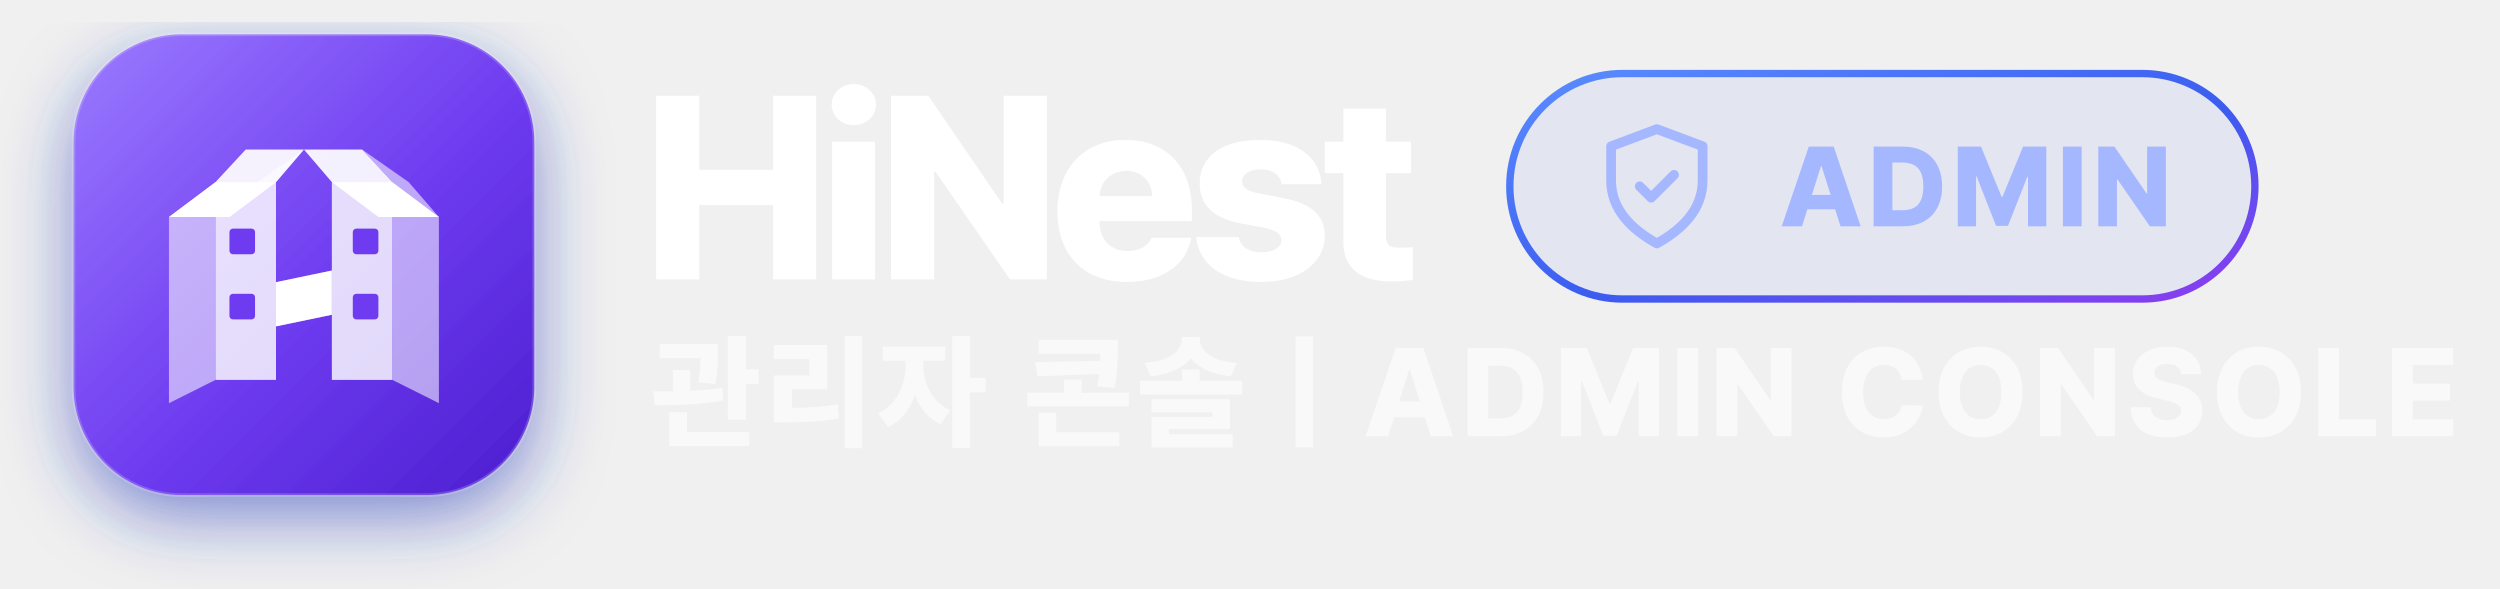
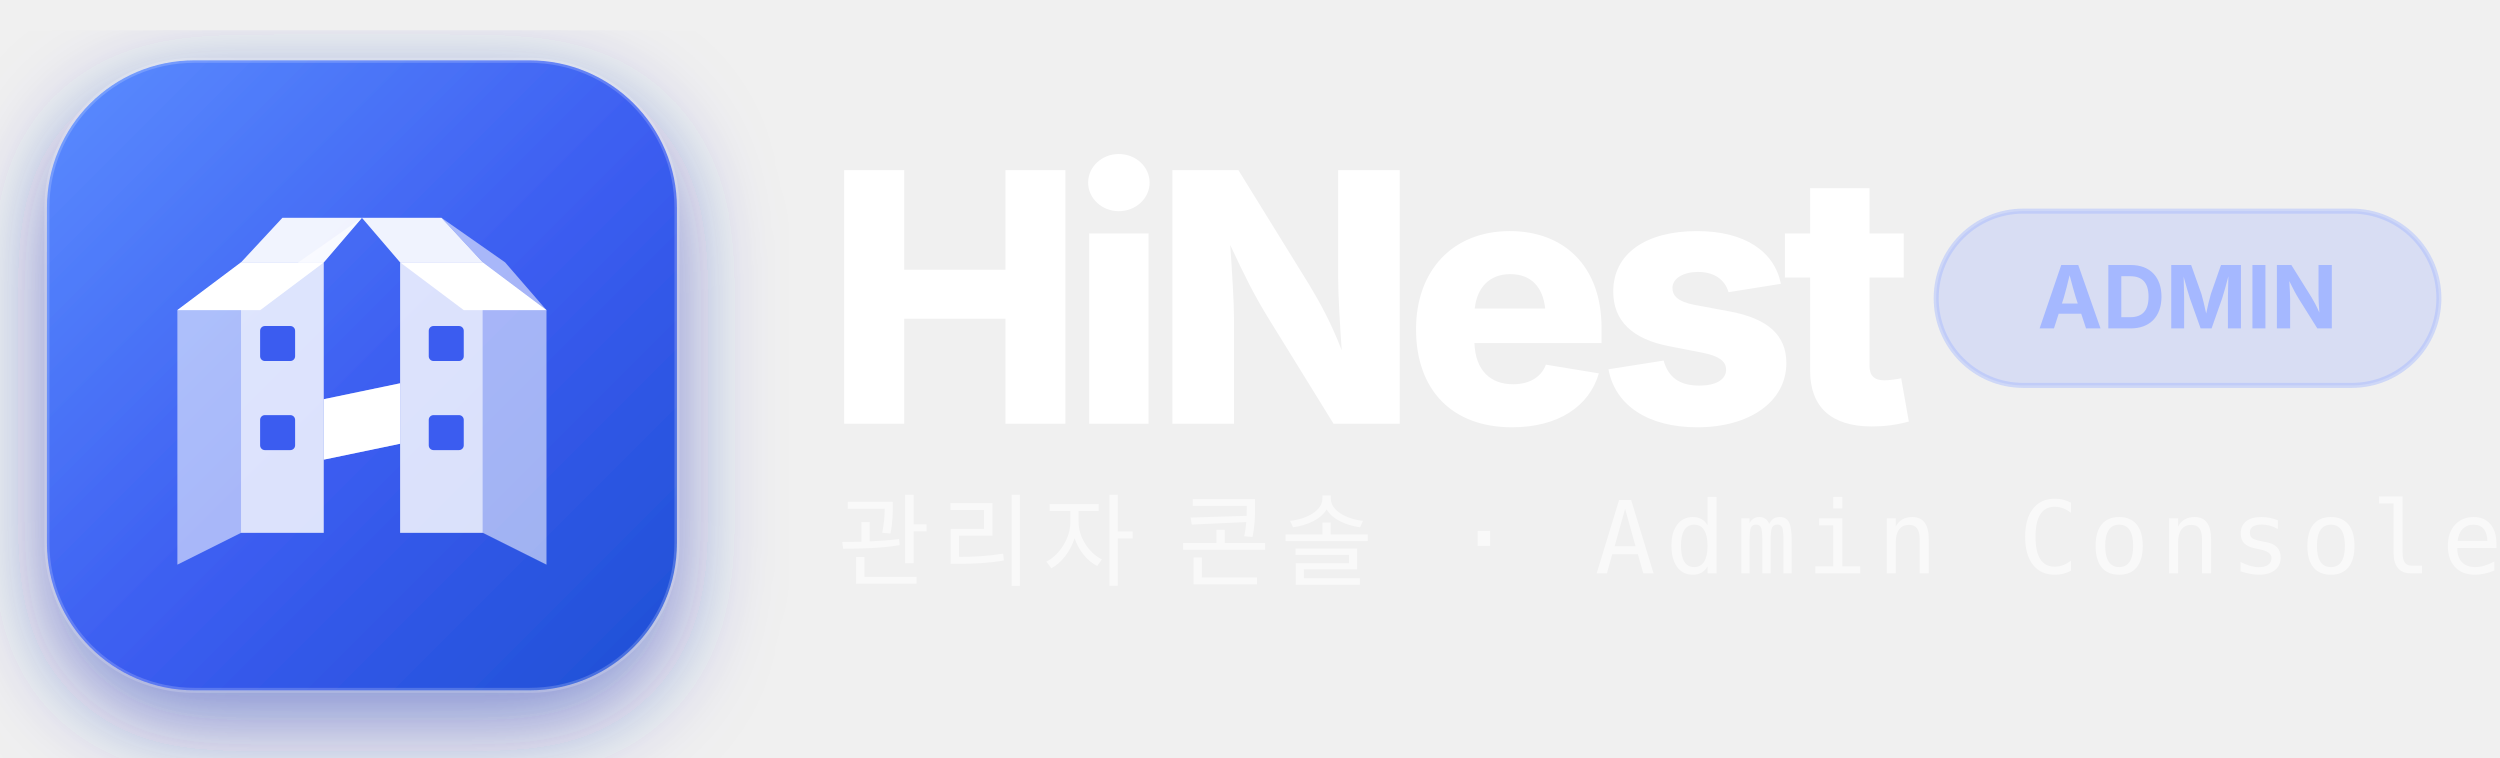
- <svg xmlns="http://www.w3.org/2000/svg" viewBox="100 122 1020 240" width="1020" height="240">
+ <svg xmlns="http://www.w3.org/2000/svg" viewBox="116 118 746 226" width="746" height="226">
  <defs>
    <linearGradient id="tile" x1="0%" y1="0%" x2="100%" y2="100%">
-       <stop offset="0%" stop-color="#9B7BFF" />
-       <stop offset="55%" stop-color="#6E3BF0" />
-       <stop offset="100%" stop-color="#4B1ECF" />
-     </linearGradient>
-     <linearGradient id="badgegrad" x1="0%" y1="0%" x2="100%" y2="100%">
      <stop offset="0%" stop-color="#5B8DFF" />
      <stop offset="55%" stop-color="#3B5CF0" />
-       <stop offset="100%" stop-color="#8F3BF0" />
+       <stop offset="100%" stop-color="#1E4FD4" />
    </linearGradient>
    <filter id="tshadow" x="-30%" y="-30%" width="160%" height="160%">
      <feDropShadow dx="0" dy="9" stdDeviation="14" flood-color="#1E37B8" flood-opacity="0.55" />
    </filter>
  </defs>
  <rect x="130" y="136" width="188" height="188" rx="44" fill="url(#tile)" filter="url(#tshadow)" />
  <rect x="130" y="136" width="188" height="188" rx="44" fill="none" stroke="#FFFFFF" stroke-opacity="0.18" stroke-width="1.5" />
  <g transform="translate(224,227.6263) scale(0.9494949)">
    <polygon points="-58,-18 -38,-33 -38,52 -58,62" fill="#FFFFFF" opacity="0.55" />
    <polygon points="-38,-33 -12,-33 -12,52 -38,52" fill="#FFFFFF" opacity="0.82" />
    <polygon points="-58,-18 -38,-33 -12,-33 -32,-18" fill="#FFFFFF" />
    <polygon points="-38,-33 -25,-47 0,-47 -12,-33" fill="#FFFFFF" opacity="0.92" />
    <polygon points="-32,-18 -12,-33 0,-47 -20,-33" fill="#FFFFFF" opacity="0.55" />
    <polygon points="-12,10 12,5 12,24 -12,29" fill="#FFFFFF" />
    <polygon points="-12,10 12,5 12,24 -12,29" fill="#FFFFFF" opacity="0.4" />
    <polygon points="38,-33 58,-18 58,62 38,52" fill="#FFFFFF" opacity="0.55" />
    <polygon points="12,-33 38,-33 38,52 12,52" fill="#FFFFFF" opacity="0.82" />
    <polygon points="38,-33 58,-18 32,-18 12,-33" fill="#FFFFFF" />
    <polygon points="12,-33 38,-33 25,-47 0,-47" fill="#FFFFFF" opacity="0.92" />
    <polygon points="38,-33 58,-18 45,-33 25,-47" fill="#FFFFFF" opacity="0.55" />
-     <rect x="-32" y="-13" width="11" height="11" fill="#6E3BF0" rx="1.5" />
-     <rect x="-32" y="15" width="11" height="11" fill="#6E3BF0" rx="1.5" />
-     <rect x="21" y="-13" width="11" height="11" fill="#6E3BF0" rx="1.5" />
-     <rect x="21" y="15" width="11" height="11" fill="#6E3BF0" rx="1.5" />
+     <rect x="-32" y="-13" width="11" height="11" fill="#3B5CF0" rx="1.5" />
+     <rect x="-32" y="15" width="11" height="11" fill="#3B5CF0" rx="1.5" />
+     <rect x="21" y="-13" width="11" height="11" fill="#3B5CF0" rx="1.5" />
+     <rect x="21" y="15" width="11" height="11" fill="#3B5CF0" rx="1.5" />
  </g>
-   <path d="M367.69 236L385.29 236L385.29 205.67L415.41 205.67L415.41 236L433.01 236L433.01 161.05L415.41 161.05L415.41 191.28L385.29 191.28L385.29 161.05L367.69 161.05ZM439.52 236L457.02 236L457.02 179.79L439.52 179.79ZM448.32 173.06C453.29 173.06 457.43 169.34 457.43 164.68C457.43 160.02 453.29 156.29 448.32 156.29C443.36 156.29 439.32 160.02 439.32 164.68C439.32 169.34 443.36 173.06 448.32 173.06ZM527.09 161.05L509.49 161.05L509.49 205.05L508.87 205.05L478.75 161.05L463.53 161.05L463.53 236L481.13 236L481.13 192.01L481.65 192.01L512.08 236L527.09 236ZM559.79 237.04C574.39 237.04 584.02 230.00 586.09 219.02L569.83 219.02C568.39 222.34 564.87 224.41 560.10 224.41C553.07 224.41 548.61 219.75 548.61 212.50L548.61 212.19L586.29 212.19L586.29 207.74C586.29 189.11 574.91 179.07 559.17 179.07C542.30 179.07 531.43 190.76 531.43 208.15C531.43 226.06 542.20 237.04 559.79 237.04ZM548.61 201.94C548.87 196.09 553.38 191.70 559.59 191.70C565.59 191.70 569.94 195.94 570.04 201.94ZM622.93 197.18L639.18 197.18C638.46 186.00 629.24 179.07 614.13 179.07C598.91 179.07 589.39 185.69 589.49 196.87C589.39 205.46 594.98 211.05 606.06 213.12L615.68 214.88C620.55 215.92 622.72 217.47 622.83 219.96C622.72 223.06 619.51 224.92 614.75 224.92C609.58 224.92 606.06 222.75 605.44 218.71L588.05 218.71C589.18 229.89 598.60 237.04 614.65 237.04C629.87 237.04 640.42 229.58 640.53 218.09C640.42 209.91 635.04 205.05 623.86 202.88L613.20 200.80C608.33 199.87 606.68 198.11 606.78 195.94C606.68 193.04 610.09 191.07 614.44 191.07C619.10 191.07 622.41 193.46 622.93 197.18ZM675.71 179.79L665.47 179.79L665.47 166.33L648.08 166.33L648.08 179.79L640.52 179.79L640.52 192.63L648.08 192.63L648.08 220.37C647.97 231.76 655.43 236.83 667.74 236.83C671.88 236.83 674.78 236.41 676.44 236.21L676.44 222.85C674.47 222.96 671.68 223.16 670.23 223.06C667.23 222.96 665.47 221.92 665.47 218.40L665.47 192.63L675.71 192.63Z" fill="#FFFFFF" />
+   <text x="362" y="244.44" class="wm" font-family="'Pretendard','Inter',sans-serif" font-weight="800" letter-spacing="-0.045em" font-size="104" fill="#FFFFFF">HiNest</text>
  <g>
-     <rect x="716" y="152" width="304" height="92" rx="46" fill="rgba(110,137,255,.10)" stroke="url(#badgegrad)" stroke-width="3" />
-     <g transform="translate(748,170) scale(2.333333)" fill="none" stroke="#A5B8FF" stroke-width="1.7" stroke-linecap="round" stroke-linejoin="round">
-       <path d="M12 2l8 3v6c0 5-3.5 8.5-8 11-4.5-2.5-8-6-8-11V5l8-3z" />
-       <path d="M9 12l2 2 4-4" />
-     </g>
-     <path d="M835.21 214.33L837.41 207.37L848.73 207.37L850.93 214.33L859.15 214.33L848.15 181.81L837.99 181.81L826.94 214.33ZM839.25 201.53L842.94 189.85L843.21 189.85L846.89 201.53ZM876.36 214.33C886.28 214.33 892.39 208.22 892.39 198.07C892.39 187.92 886.28 181.81 876.36 181.81L864.45 181.81L864.45 214.33ZM872.09 207.77L872.09 188.32L876.00 188.32C881.66 188.32 884.71 191.02 884.71 198.07C884.71 205.12 881.66 207.77 876.09 207.77ZM898.77 181.81L898.77 214.33L906.23 214.33L906.23 194.03L906.50 194.03L914.40 214.15L919.25 214.15L927.16 194.12L927.43 194.12L927.43 214.33L934.89 214.33L934.89 181.81L925.41 181.81L917.01 202.29L916.65 202.29L908.25 181.81ZM949.31 181.81L941.67 181.81L941.67 214.33L949.31 214.33ZM983.67 181.81L976.03 181.81L976.03 200.90L975.76 200.90L962.69 181.81L956.09 181.81L956.09 214.33L963.72 214.33L963.72 195.24L963.95 195.24L977.15 214.33L983.67 214.33Z" fill="#A5B8FF" />
+     <rect x="693.76" y="181" width="150" height="52" rx="26" fill="rgba(110,137,255,.18)" stroke="rgba(165,184,255,.45)" stroke-width="1.5" />
+     <text x="768.76" y="216" class="badge" font-family="'Pretendard','Inter',sans-serif" font-weight="700" font-size="26" fill="#A5B8FF" text-anchor="middle">ADMIN</text>
  </g>
-   <path d="M392.89 262.30L369.14 262.30L369.14 268.13L385.87 268.13C385.80 270.79 385.60 273.98 384.88 278.04L391.90 278.68C392.89 273.11 392.89 268.57 392.89 265.34ZM381.64 273.01L374.52 273.01L374.52 281.67C371.63 281.72 368.91 281.72 366.50 281.72L367.10 287.35C374.96 287.35 385.57 287.20 395.04 285.41L394.69 280.28C390.53 280.88 386.05 281.22 381.64 281.42ZM404.30 259.06L396.93 259.06L396.93 293.23L404.30 293.23L404.30 278.63L409.48 278.63L409.48 272.71L404.30 272.71ZM405.69 298.31L380.29 298.31L380.29 290.19L373.07 290.19L373.07 304.03L405.69 304.03ZM451.76 259.06L444.64 259.06L444.64 304.88L451.76 304.88ZM437.52 262.80L415.70 262.80L415.70 268.52L430.20 268.52L430.20 275.20L415.70 275.20L415.70 294.32L419.89 294.32C428.40 294.32 435.13 294.02 442.35 292.73L441.75 286.95C435.50 288.00 429.87 288.35 423.12 288.40L423.12 280.83L437.52 280.83ZM476.76 271.01L476.76 269.22L485.63 269.22L485.63 263.39L460.18 263.39L460.18 269.22L469.49 269.22L469.49 271.01C469.49 278.48 466.20 286.90 458.28 290.59L462.42 296.26C467.67 293.82 471.26 288.99 473.28 283.22C475.27 288.42 478.70 292.83 483.73 295.07L487.72 289.44C479.90 285.91 476.71 277.89 476.76 271.01ZM495.69 259.06L488.52 259.06L488.52 304.78L495.69 304.78L495.69 282.12L502.16 282.12L502.16 276.19L495.69 276.19ZM556.05 260.65L523.72 260.65L523.72 266.33L548.92 266.33L548.87 269.27L522.38 269.72L523.28 275.55L548.53 274.55C548.33 276.14 548.05 277.81 547.68 279.63L554.70 280.23C556.00 274.20 556.00 269.77 556.05 265.14ZM560.58 282.27L541.30 282.27L541.30 276.89L534.13 276.89L534.13 282.27L519.14 282.27L519.14 287.85L560.58 287.85ZM556.69 298.36L530.95 298.36L530.95 290.39L523.77 290.39L523.77 304.08L556.69 304.08ZM589.46 272.76L582.29 272.76L582.29 277.34L565.11 277.34L565.11 282.97L606.80 282.97L606.80 277.34L589.46 277.34ZM589.51 260.21L589.51 259.51L582.19 259.51L582.19 260.21C582.19 264.74 578.21 269.07 567.00 270.07L569.49 275.55C577.49 274.62 582.94 271.98 585.83 268.03C588.72 271.98 594.20 274.62 602.16 275.55L604.60 270.07C593.45 269.07 589.51 264.74 589.51 260.21ZM601.82 284.86L569.84 284.86L569.84 290.24L594.69 290.24L594.69 292.08L569.84 292.08L569.84 304.53L602.91 304.53L602.91 299.15L576.91 299.15L576.91 297.06L601.82 297.06ZM635.73 259.26L628.61 259.26L628.61 304.48L635.73 304.48ZM666.36 300L668.80 292.28L681.35 292.28L683.79 300L692.90 300L680.70 263.94L669.45 263.94L657.19 300ZM670.84 285.81L674.92 272.86L675.22 272.86L679.31 285.81ZM711.98 300C722.98 300 729.76 293.23 729.76 281.97C729.76 270.71 722.98 263.94 711.98 263.94L698.78 263.94L698.78 300ZM707.25 292.73L707.25 271.16L711.58 271.16C717.85 271.16 721.24 274.15 721.24 281.97C721.24 289.79 717.85 292.73 711.68 292.73ZM736.83 263.94L736.83 300L745.10 300L745.10 277.49L745.39 277.49L754.16 299.80L759.54 299.80L768.30 277.59L768.60 277.59L768.60 300L776.87 300L776.87 263.94L766.36 263.94L757.05 286.65L756.65 286.65L747.34 263.94ZM792.86 263.94L784.39 263.94L784.39 300L792.86 300ZM830.95 263.94L822.49 263.94L822.49 285.11L822.19 285.11L807.70 263.94L800.37 263.94L800.37 300L808.84 300L808.84 278.83L809.09 278.83L823.73 300L830.95 300ZM875.87 276.94L884.44 276.94C883.54 268.32 877.17 263.44 868.50 263.44C858.89 263.44 851.47 270.07 851.47 281.97C851.47 293.82 858.74 300.50 868.50 300.50C878.27 300.50 883.74 293.87 884.44 287.45L875.87 287.40C875.23 290.94 872.54 293.03 868.65 293.03C863.47 293.03 860.14 289.24 860.14 281.97C860.14 274.95 863.37 270.91 868.70 270.91C872.74 270.91 875.38 273.25 875.87 276.94ZM925.23 281.97C925.23 270.07 917.76 263.44 908.10 263.44C898.38 263.44 890.96 270.07 890.96 281.97C890.96 293.82 898.38 300.50 908.10 300.50C917.76 300.50 925.23 293.87 925.23 281.97ZM916.56 281.97C916.56 289.14 913.38 293.03 908.10 293.03C902.82 293.03 899.63 289.14 899.63 281.97C899.63 274.80 902.82 270.91 908.10 270.91C913.38 270.91 916.56 274.80 916.56 281.97ZM962.88 263.94L954.41 263.94L954.41 285.11L954.11 285.11L939.62 263.94L932.30 263.94L932.30 300L940.77 300L940.77 278.83L941.02 278.83L955.66 300L962.88 300ZM989.87 274.65L998.04 274.65C997.94 267.98 992.61 263.44 984.29 263.44C976.13 263.44 970.20 267.93 970.25 274.60C970.25 280.03 974.03 283.12 980.26 284.56L984.04 285.46C988.03 286.35 989.87 287.45 989.92 289.54C989.87 291.83 987.73 293.43 984.14 293.43C980.26 293.43 977.67 291.63 977.47 288.15L969.30 288.15C969.45 296.41 975.28 300.50 984.24 300.50C993.21 300.50 998.49 296.36 998.54 289.54C998.49 283.76 994.45 280.33 987.53 278.78L984.39 278.04C981.16 277.34 978.96 276.24 979.01 274.00C979.06 271.96 980.81 270.47 984.24 270.47C987.73 270.47 989.67 272.01 989.87 274.65ZM1038.78 281.97C1038.78 270.07 1031.31 263.44 1021.64 263.44C1011.93 263.44 1004.51 270.07 1004.51 281.97C1004.51 293.82 1011.93 300.50 1021.64 300.50C1031.31 300.50 1038.78 293.87 1038.78 281.97ZM1030.11 281.97C1030.11 289.14 1026.92 293.03 1021.64 293.03C1016.37 293.03 1013.18 289.14 1013.18 281.97C1013.18 274.80 1016.37 270.91 1021.64 270.91C1026.92 270.91 1030.11 274.80 1030.11 281.97ZM1045.85 300L1069.46 300L1069.46 293.08L1054.31 293.08L1054.31 263.94L1045.85 263.94ZM1075.93 300L1100.93 300L1100.93 293.08L1084.39 293.08L1084.39 285.41L1099.59 285.41L1099.59 278.48L1084.39 278.48L1084.39 270.86L1100.88 270.86L1100.88 263.94L1075.93 263.94Z" fill="#ffffff" fill-opacity=".62" />
+   <text x="366" y="290.44" class="mono" font-family="'JetBrains Mono',monospace" font-weight="500" font-size="30" letter-spacing="0.1em" fill="rgba(255,255,255,.6)">관리자 콘솔 · Admin Console</text>
</svg>
